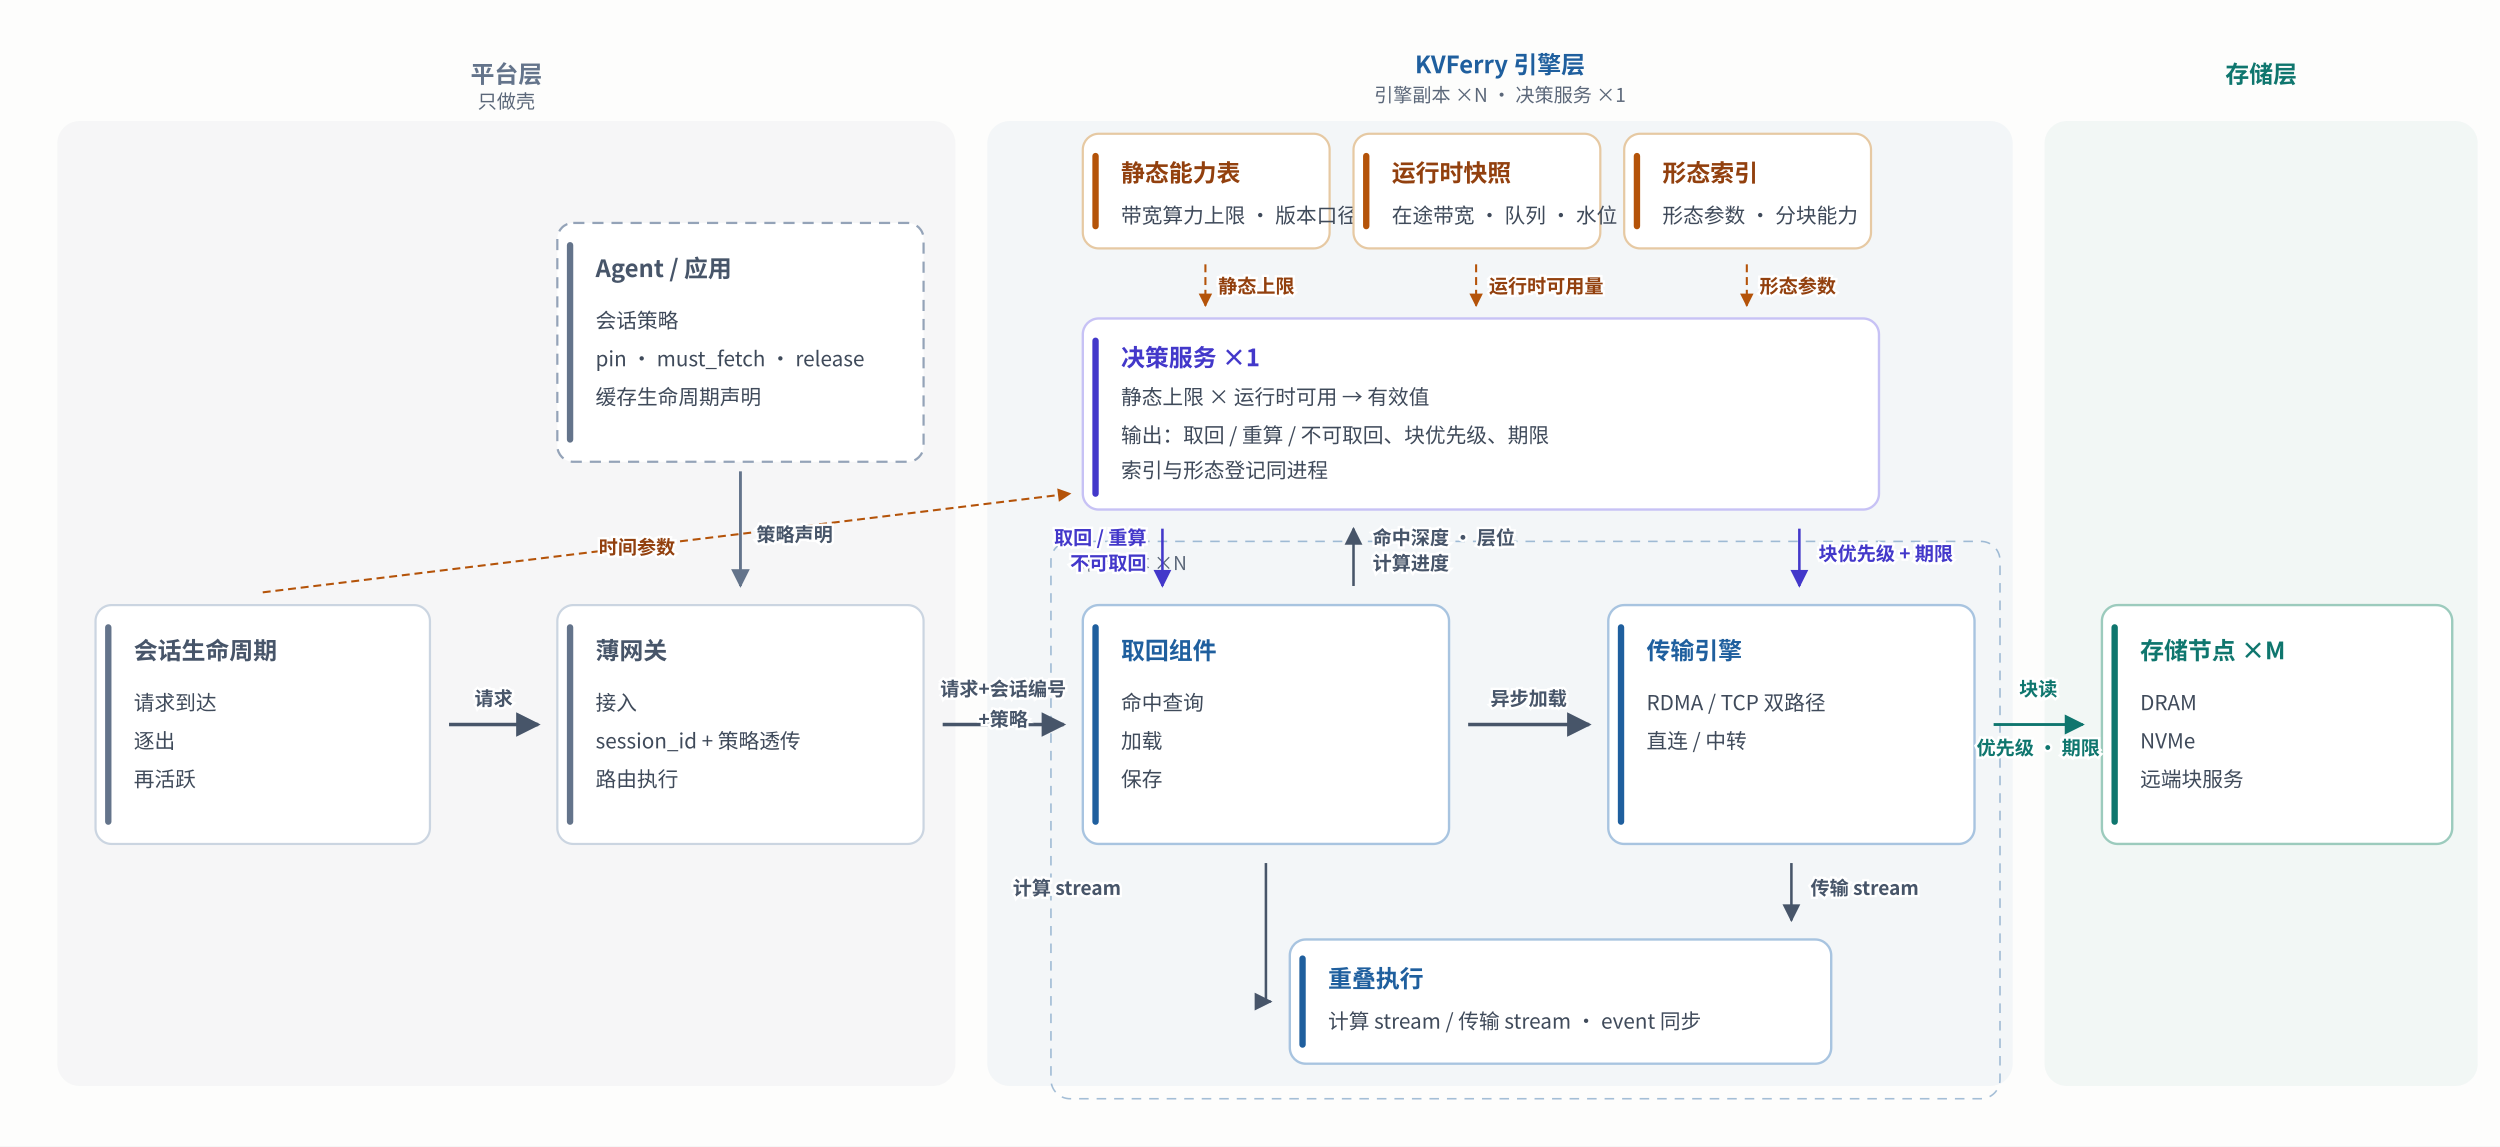
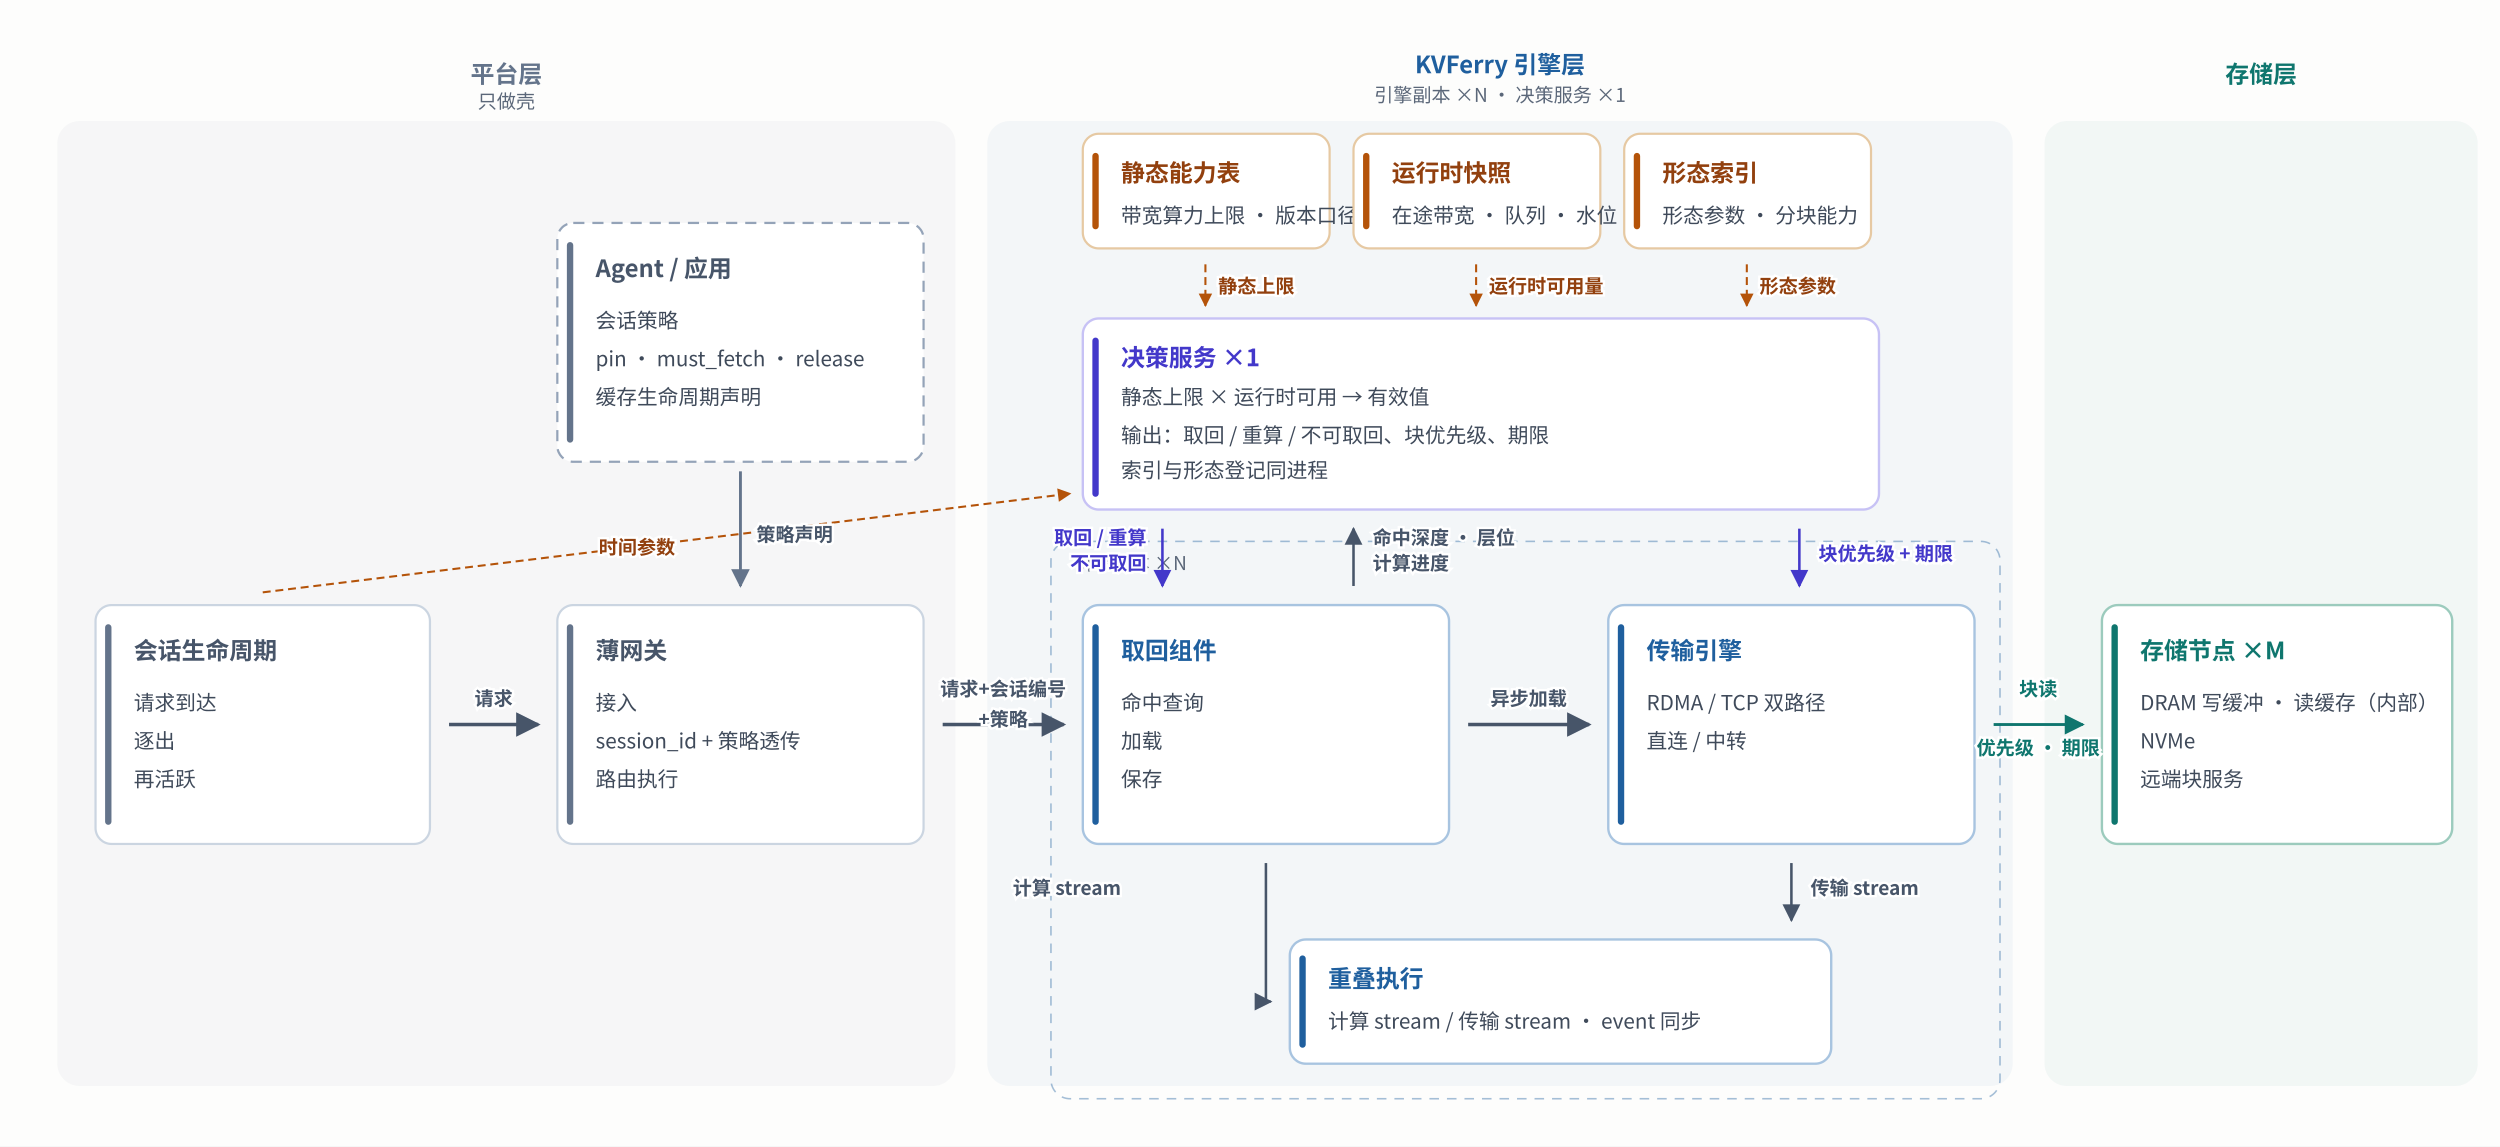
<svg xmlns="http://www.w3.org/2000/svg" width="1570" height="720" viewBox="0 0 1570 720" font-family="'Resource Han Rounded CN','MiSans','HarmonyOS Sans SC','PingFang SC','Noto Sans CJK SC','Microsoft YaHei',sans-serif" font-synthesis="none">
  <defs>
    <marker id="arw" viewBox="0 0 10 10" refX="9" refY="5" markerWidth="7" markerHeight="7" orient="auto-start-reverse">
      <path d="M0,0 L10,5 L0,10 z" fill="#475569" />
    </marker>
    <marker id="arw-dec" viewBox="0 0 10 10" refX="9" refY="5" markerWidth="7" markerHeight="7" orient="auto-start-reverse">
      <path d="M0,0 L10,5 L0,10 z" fill="#4338ca" />
    </marker>
    <marker id="arw-param" viewBox="0 0 10 10" refX="9" refY="5" markerWidth="6.5" markerHeight="6.5" orient="auto-start-reverse">
      <path d="M0,0 L10,5 L0,10 z" fill="#b45309" />
    </marker>
    <marker id="arw-store" viewBox="0 0 10 10" refX="9" refY="5" markerWidth="7" markerHeight="7" orient="auto-start-reverse">
      <path d="M0,0 L10,5 L0,10 z" fill="#0f766e" />
    </marker>
    <marker id="arw-agent" viewBox="0 0 10 10" refX="9" refY="5" markerWidth="6.5" markerHeight="6.5" orient="auto-start-reverse">
      <path d="M0,0 L10,5 L0,10 z" fill="#64748b" />
    </marker>
    <style>
      .t { font-size: 15px; font-weight: 700; }
      .b { font-size: 13px; font-weight: 500; fill: #3f4a5a; }
      .s { font-size: 12px; font-weight: 500; fill: #5b6779; }
      .zl { font-size: 15px; font-weight: 700; }
      .zs { font-size: 12px; font-weight: 500; fill: #5b6779; }
      .lab { font-size: 12px; font-weight: 600; fill: #475569; paint-order: stroke; stroke: #ffffff; stroke-width: 3px; }
      .lab-p { font-size: 12px; font-weight: 600; fill: #92400e; paint-order: stroke; stroke: #ffffff; stroke-width: 3px; }
      .lab-d { font-size: 12px; font-weight: 600; fill: #4338ca; paint-order: stroke; stroke: #ffffff; stroke-width: 3px; }
      .lab-s { font-size: 12px; font-weight: 600; fill: #0f766e; paint-order: stroke; stroke: #ffffff; stroke-width: 3px; }
    </style>
  </defs>
  <rect x="0" y="0" width="1570" height="720" fill="#fdfdfc" />
  <rect x="36" y="76" width="564" height="606" rx="14" fill="#64748b" opacity="0.05" />
  <rect x="620" y="76" width="644" height="606" rx="14" fill="#1f5f9e" opacity="0.045" />
  <rect x="1284" y="76" width="272" height="606" rx="14" fill="#0f766e" opacity="0.05" />
  <text x="318" y="52" class="zl" fill="#64748b" text-anchor="middle">平台层</text>
  <text x="318" y="68" class="zs" text-anchor="middle">只做壳</text>
  <text x="942" y="46" class="zl" fill="#1f5f9e" text-anchor="middle">KVFerry 引擎层</text>
  <text x="942" y="64" class="zs" text-anchor="middle">引擎副本 ×N · 决策服务 ×1</text>
  <text x="1420" y="52" class="zl" fill="#0f766e" text-anchor="middle">存储层</text>
  <rect x="660" y="340" width="596" height="350" rx="12" fill="none" stroke="#1f5f9e" stroke-width="1" stroke-dasharray="6 5" opacity="0.4" />
  <text x="674" y="358" class="zs" fill="#1f5f9e">引擎副本 ×N</text>
  <g>
    <rect x="350" y="140" width="230" height="150" rx="10" fill="#ffffff" stroke="#94a3b8" stroke-width="1.4" stroke-dasharray="7 5" />
    <rect x="356" y="152" width="4" height="126" rx="2" fill="#64748b" />
    <text x="374" y="174" class="t" fill="#475569">Agent / 应用</text>
    <text x="374" y="206" class="b">会话策略</text>
    <text x="374" y="230" class="b">pin · must_fetch · release</text>
    <text x="374" y="254" class="b">缓存生命周期声明</text>
  </g>
  <g>
    <rect x="680" y="84" width="155" height="72" rx="10" fill="#ffffff" stroke="#e6c9a3" stroke-width="1.4" />
    <rect x="686" y="96" width="4" height="48" rx="2" fill="#b45309" />
    <text x="704" y="114" class="t" fill="#92400e">静态能力表</text>
    <text x="704" y="140" class="b">带宽算力上限 · 版本口径</text>
  </g>
  <g>
    <rect x="850" y="84" width="155" height="72" rx="10" fill="#ffffff" stroke="#e6c9a3" stroke-width="1.4" />
    <rect x="856" y="96" width="4" height="48" rx="2" fill="#b45309" />
    <text x="874" y="114" class="t" fill="#92400e">运行时快照</text>
    <text x="874" y="140" class="b">在途带宽 · 队列 · 水位</text>
  </g>
  <g>
    <rect x="1020" y="84" width="155" height="72" rx="10" fill="#ffffff" stroke="#e6c9a3" stroke-width="1.4" />
    <rect x="1026" y="96" width="4" height="48" rx="2" fill="#b45309" />
    <text x="1044" y="114" class="t" fill="#92400e">形态索引</text>
    <text x="1044" y="140" class="b">形态参数 · 分块能力</text>
  </g>
  <g>
    <rect x="680" y="200" width="500" height="120" rx="10" fill="#ffffff" stroke="#c7c2f5" stroke-width="1.5" />
    <rect x="686" y="212" width="4" height="100" rx="2" fill="#4338ca" />
    <text x="704" y="230" class="t" fill="#4338ca">决策服务 ×1</text>
    <text x="704" y="254" class="b">静态上限 × 运行时可用 → 有效值</text>
    <text x="704" y="278" class="b">输出：取回 / 重算 / 不可取回、块优先级、期限</text>
    <text x="704" y="300" class="b">索引与形态登记同进程</text>
  </g>
  <g>
    <rect x="60" y="380" width="210" height="150" rx="10" fill="#ffffff" stroke="#cbd5e1" stroke-width="1.4" />
    <rect x="66" y="392" width="4" height="126" rx="2" fill="#64748b" />
    <text x="84" y="414" class="t" fill="#475569">会话生命周期</text>
    <text x="84" y="446" class="b">请求到达</text>
    <text x="84" y="470" class="b">逐出</text>
    <text x="84" y="494" class="b">再活跃</text>
  </g>
  <g>
    <rect x="350" y="380" width="230" height="150" rx="10" fill="#ffffff" stroke="#cbd5e1" stroke-width="1.4" />
    <rect x="356" y="392" width="4" height="126" rx="2" fill="#64748b" />
    <text x="374" y="414" class="t" fill="#475569">薄网关</text>
    <text x="374" y="446" class="b">接入</text>
    <text x="374" y="470" class="b">session_id + 策略透传</text>
    <text x="374" y="494" class="b">路由执行</text>
  </g>
  <g>
    <rect x="680" y="380" width="230" height="150" rx="10" fill="#ffffff" stroke="#a8c4e0" stroke-width="1.5" />
    <rect x="686" y="392" width="4" height="126" rx="2" fill="#1f5f9e" />
    <text x="704" y="414" class="t" fill="#1f5f9e">取回组件</text>
    <text x="704" y="446" class="b">命中查询</text>
    <text x="704" y="470" class="b">加载</text>
    <text x="704" y="494" class="b">保存</text>
  </g>
  <g>
    <rect x="1010" y="380" width="230" height="150" rx="10" fill="#ffffff" stroke="#a8c4e0" stroke-width="1.5" />
    <rect x="1016" y="392" width="4" height="126" rx="2" fill="#1f5f9e" />
    <text x="1034" y="414" class="t" fill="#1f5f9e">传输引擎</text>
    <text x="1034" y="446" class="b">RDMA / TCP 双路径</text>
    <text x="1034" y="470" class="b">直连 / 中转</text>
  </g>
  <g>
    <rect x="1320" y="380" width="220" height="150" rx="10" fill="#ffffff" stroke="#9ccbbd" stroke-width="1.5" />
    <rect x="1326" y="392" width="4" height="126" rx="2" fill="#0f766e" />
    <text x="1344" y="414" class="t" fill="#0f766e">存储节点 ×M</text>
-     <text x="1344" y="446" class="b">DRAM</text>
+     <text x="1344" y="446" class="b">DRAM 写缓冲 · 读缓存（内部）</text>
    <text x="1344" y="470" class="b">NVMe</text>
    <text x="1344" y="494" class="b">远端块服务</text>
  </g>
  <g>
    <rect x="810" y="590" width="340" height="78" rx="10" fill="#ffffff" stroke="#a8c4e0" stroke-width="1.5" />
    <rect x="816" y="600" width="4" height="58" rx="2" fill="#1f5f9e" />
    <text x="834" y="620" class="t" fill="#1f5f9e">重叠执行</text>
    <text x="834" y="646" class="b">计算 stream / 传输 stream · event 同步</text>
  </g>
  <line x1="282" y1="455" x2="338" y2="455" stroke="#475569" stroke-width="2.2" marker-end="url(#arw)" />
  <line x1="592" y1="455" x2="668" y2="455" stroke="#475569" stroke-width="2.2" marker-end="url(#arw)" />
  <line x1="922" y1="455" x2="998" y2="455" stroke="#475569" stroke-width="2.2" marker-end="url(#arw)" />
  <line x1="1252" y1="455" x2="1308" y2="455" stroke="#0f766e" stroke-width="1.8" marker-end="url(#arw-store)" />
  <line x1="465" y1="296" x2="465" y2="368" stroke="#64748b" stroke-width="1.8" marker-end="url(#arw-agent)" />
  <path d="M757,166 L757,192" fill="none" stroke="#b45309" stroke-width="1.3" stroke-dasharray="5 3" marker-end="url(#arw-param)" />
  <path d="M927,166 L927,192" fill="none" stroke="#b45309" stroke-width="1.3" stroke-dasharray="5 3" marker-end="url(#arw-param)" />
  <path d="M1097,166 L1097,192" fill="none" stroke="#b45309" stroke-width="1.3" stroke-dasharray="5 3" marker-end="url(#arw-param)" />
  <path d="M165,372 L672,310" fill="none" stroke="#b45309" stroke-width="1.3" stroke-dasharray="5 3" marker-end="url(#arw-param)" />
  <line x1="730" y1="332" x2="730" y2="368" stroke="#4338ca" stroke-width="1.6" marker-end="url(#arw-dec)" />
  <line x1="850" y1="368" x2="850" y2="332" stroke="#475569" stroke-width="1.6" marker-end="url(#arw)" />
  <line x1="1130" y1="332" x2="1130" y2="368" stroke="#4338ca" stroke-width="1.6" marker-end="url(#arw-dec)" />
  <line x1="1125" y1="542" x2="1125" y2="578" stroke="#475569" stroke-width="1.6" marker-end="url(#arw)" />
  <path d="M795,542 L795,629 L798,629" fill="none" stroke="#475569" stroke-width="1.6" marker-end="url(#arw)" />
  <text x="310" y="443" class="lab" text-anchor="middle">请求</text>
  <text x="630" y="437" class="lab" text-anchor="middle">请求+会话编号</text>
  <text x="630" y="456" class="lab" text-anchor="middle">+策略</text>
  <text x="960" y="443" class="lab" text-anchor="middle">异步加载</text>
  <text x="1280" y="437" class="lab-s" text-anchor="middle">块读</text>
  <text x="1280" y="474" class="lab-s" text-anchor="middle">优先级 · 期限</text>
  <text x="475" y="340" class="lab">策略声明</text>
  <text x="765" y="184" class="lab-p">静态上限</text>
  <text x="935" y="184" class="lab-p">运行时可用量</text>
  <text x="1105" y="184" class="lab-p">形态参数</text>
  <text x="400" y="348" class="lab-p" text-anchor="middle">时间参数</text>
  <text x="720" y="342" class="lab-d" text-anchor="end">取回 / 重算</text>
  <text x="720" y="358" class="lab-d" text-anchor="end">不可取回</text>
  <text x="862" y="342" class="lab">命中深度 · 层位</text>
  <text x="862" y="358" class="lab">计算进度</text>
  <text x="1142" y="352" class="lab-d">块优先级 + 期限</text>
  <text x="1137" y="562" class="lab">传输 stream</text>
  <text x="704" y="562" class="lab" text-anchor="end">计算 stream</text>
</svg>
